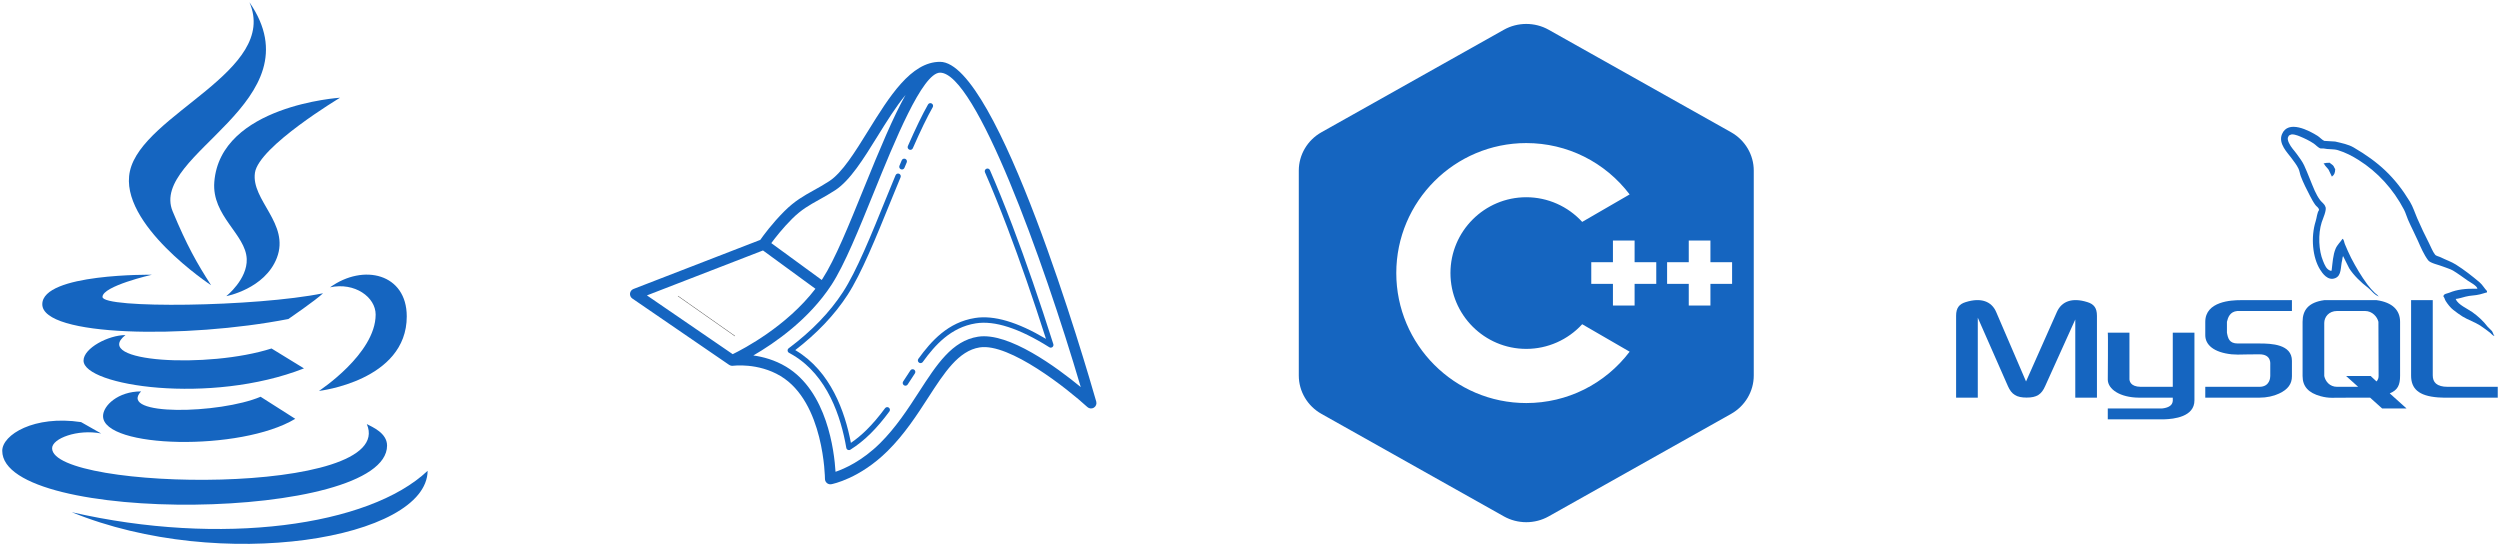
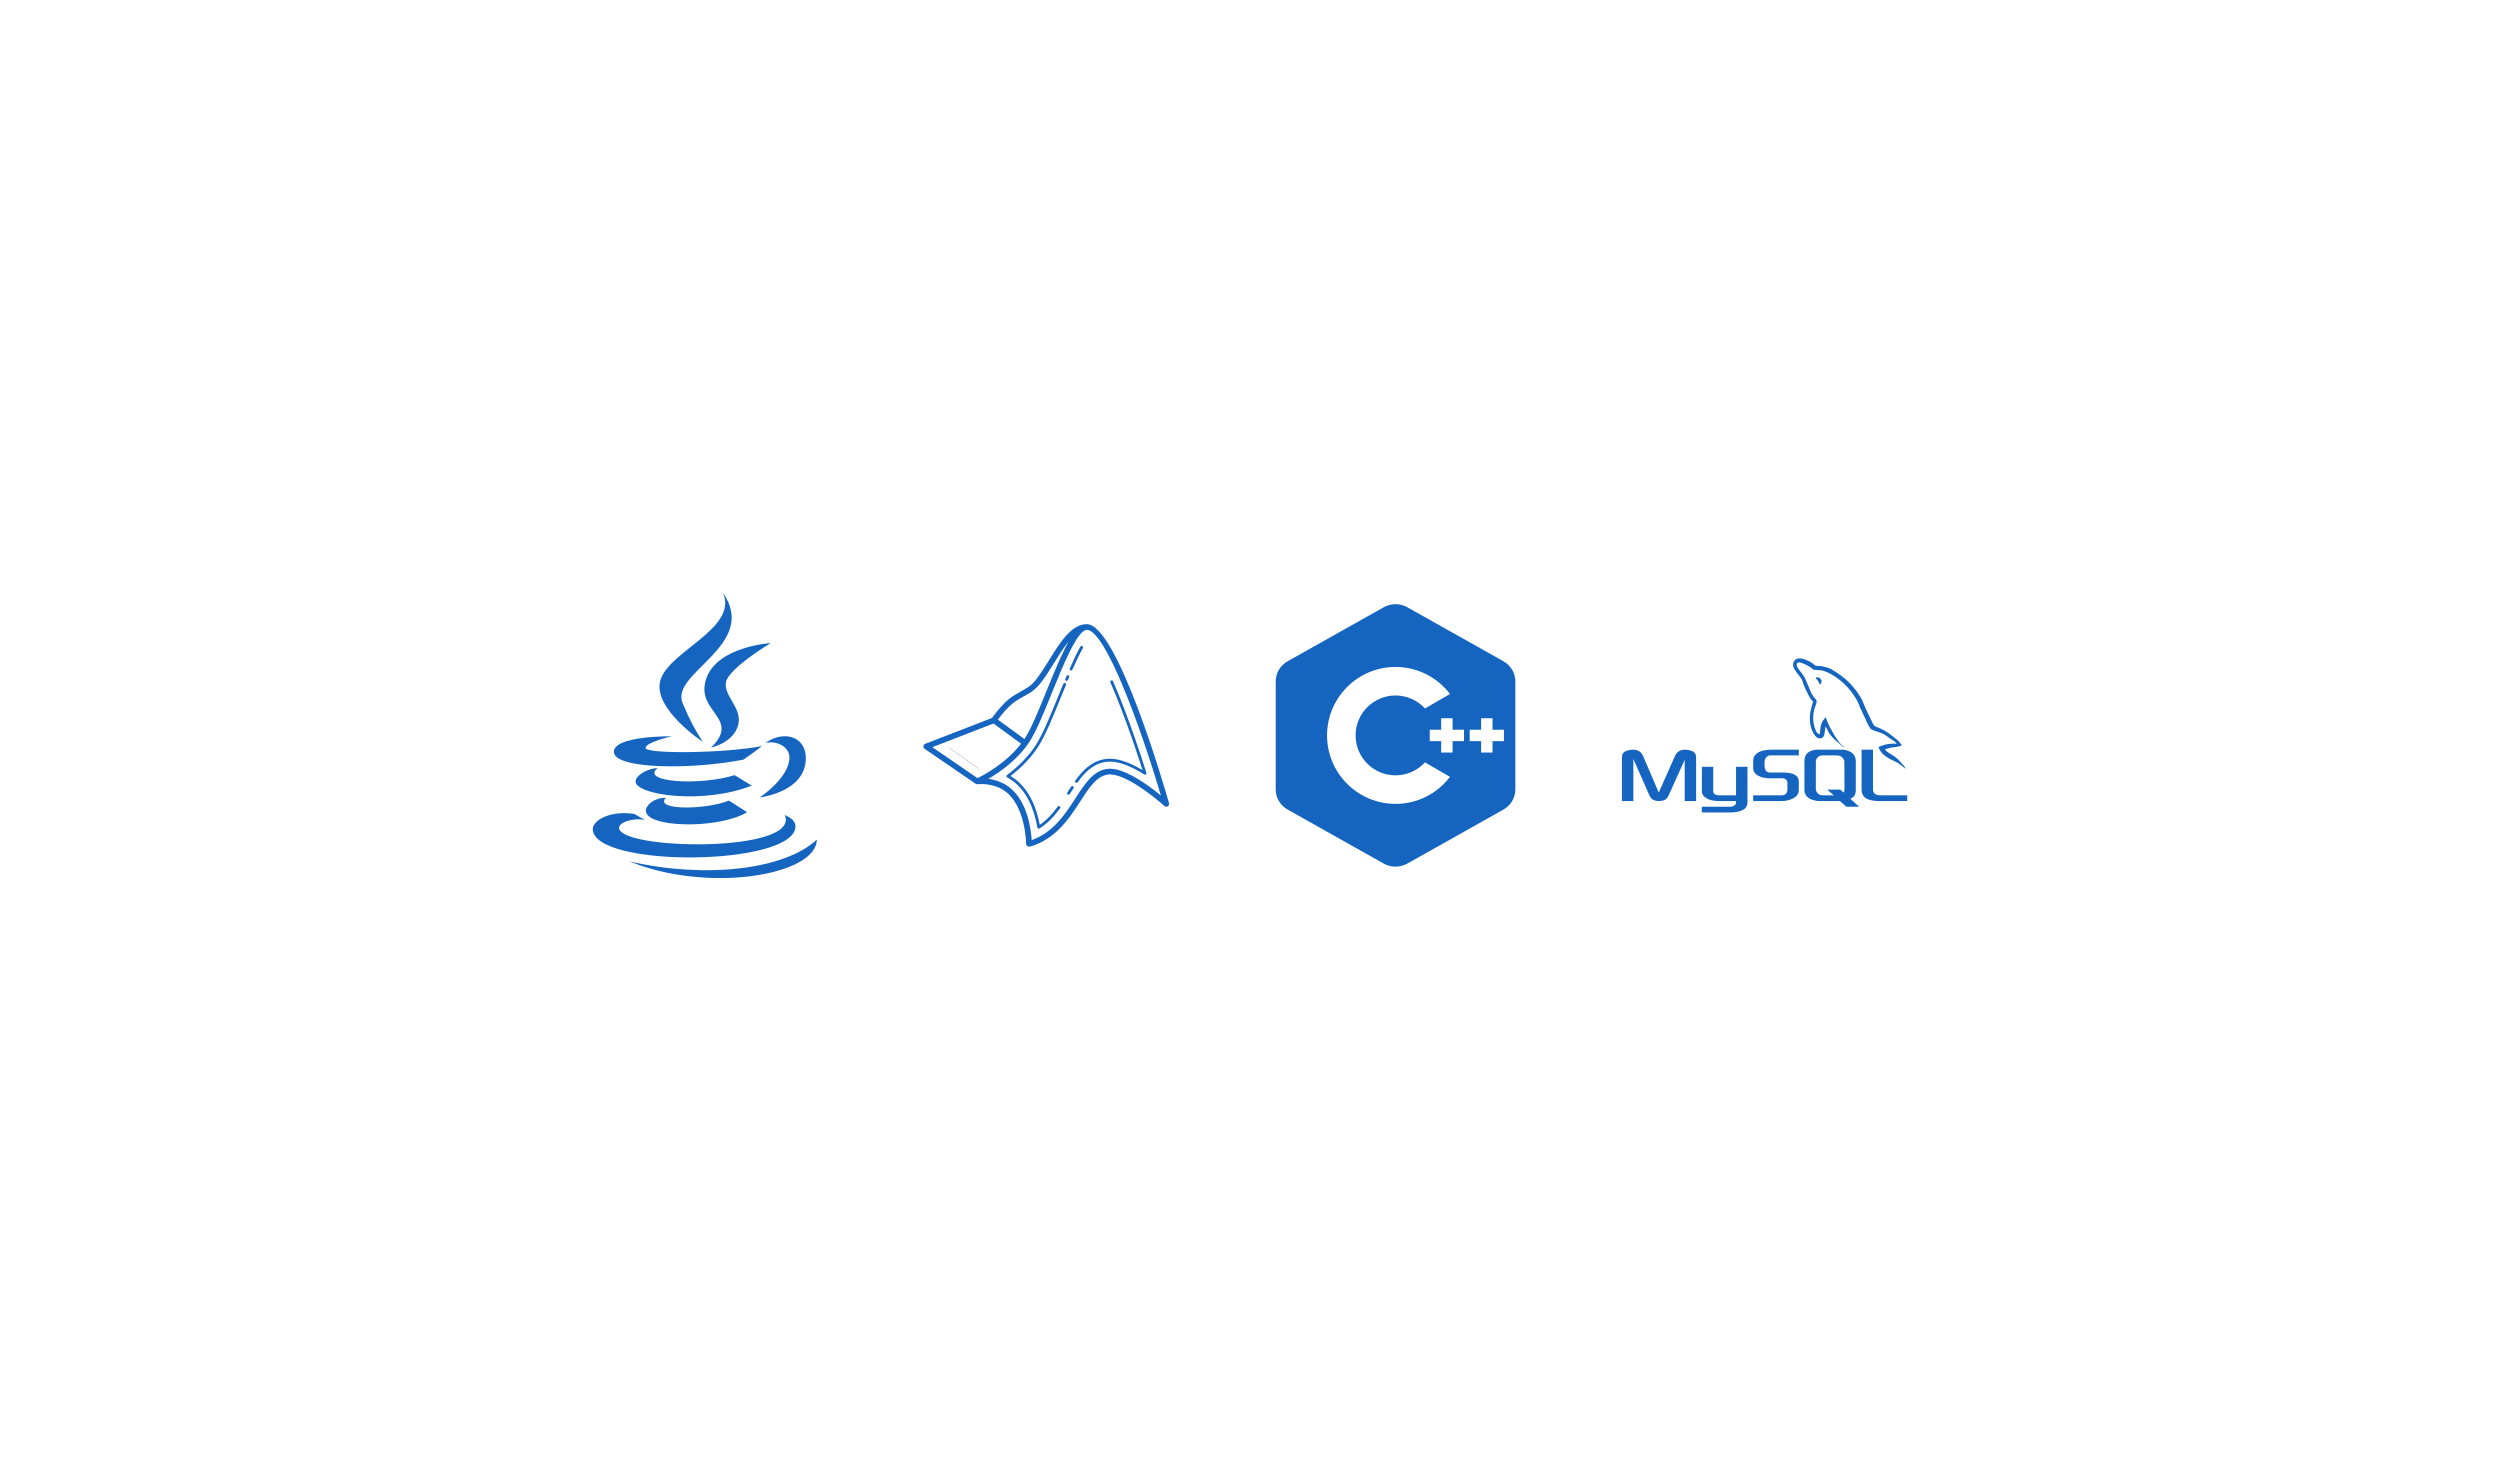
- <svg xmlns="http://www.w3.org/2000/svg" width="1110.739mm" height="242.645mm" viewBox="0 0 1110.739 242.645" version="1.1" id="svg5">
+ <svg xmlns="http://www.w3.org/2000/svg" width="2108.739mm" height="1240.645mm" viewBox="0 0 2108.739 1240.645" version="1.1" id="svg5">
  <defs id="defs2" />
-   <g id="layer1" transform="translate(440.1176,-21.2806)">
+   <g id="layer1" transform="translate(939.1176,477.7194)">
    <g id="g970" transform="matrix(4,0,0,4,-345.756,-427.8087)" style="stroke-width:0.25">
      <g style="fill:#1565c0;fill-opacity:1;stroke-width:0.11" id="g833" transform="matrix(1.203209,0,0,1.203209,115.8588,112.5219)">
        <path d="m 43.911,12.003 v 0 L 27.069,2.54 c -1.276,-0.717 -2.861,-0.717 -4.138,0 L 6.089,12.003 C 4.801,12.727 4,14.081 4,15.537 v 18.927 c 0,1.455 0.8,2.809 2.089,3.533 l 16.842,9.464 c 0.638,0.358 1.354,0.538 2.069,0.538 0.715,0 1.431,-0.179 2.069,-0.538 L 43.911,37.998 C 45.2,37.272 46,35.918 46,34.463 V 15.537 c 0,-1.456 -0.801,-2.81 -2.089,-3.534 z M 25,37 c -6.617,0 -12,-5.383 -12,-12 0,-6.617 5.383,-12 12,-12 3.78,0 7.275,1.755 9.542,4.741 l -4.38,2.536 C 28.844,18.837 26.973,18 25,18 c -3.86,0 -7,3.14 -7,7 0,3.86 3.14,7 7,7 1.973,0 3.844,-0.837 5.162,-2.277 l 4.38,2.536 C 32.275,35.245 28.78,37 25,37 Z M 37,26 h -2 v 2 h -2 v -2 h -2 v -2 h 2 v -2 h 2 v 2 h 2 z m 7,0 h -2 v 2 h -2 v -2 h -2 v -2 h 2 v -2 h 2 v 2 h 2 z" id="path824" style="fill:#1565c0;fill-opacity:1;stroke-width:0.11" />
      </g>
      <g style="fill:#1565c0;fill-opacity:1;stroke-width:0.11" id="g862" transform="matrix(1.203209,0,0,1.203209,-29.79681,112.5247)">
        <path d="m 24.646,26.121 c -1.302,-2.014 -2.242,-3.68 -3.548,-6.817 -2.208,-5.306 13.433,-10.1 7.087,-19.306 2.75,6.363 -9.863,10.291 -11.034,15.593 -1.076,4.871 7.488,10.53 7.495,10.53 z" id="path835" style="fill:#1565c0;fill-opacity:1;stroke-width:0.11" />
        <path d="m 24.942,16.583 c -0.251,3.148 2.903,4.828 2.993,7.119 0.073,1.871 -1.885,3.428 -1.885,3.428 0,0 3.552,-0.667 4.662,-3.524 1.231,-3.167 -2.386,-5.331 -2.019,-7.867 0.351,-2.426 7.858,-6.928 7.858,-6.928 0,0 -11.046,0.7 -11.609,7.772 z m 10.683,9.732 c 2.283,-0.492 4.211,0.904 4.211,2.515 0,3.624 -5.236,7.049 -5.236,7.049 0,0 8.108,-0.927 8.108,-6.881 0,-3.933 -3.983,-4.914 -7.083,-2.683 z" id="path837" style="fill:#1565c0;fill-opacity:1;stroke-width:0.11" />
        <path d="m 31.779,29.24 c 0,0 2.529,-1.73 3.201,-2.376 -6.202,1.264 -20.36,1.432 -20.36,0.337 0,-1.009 4.563,-2.049 4.563,-2.049 0,0 -10.12,-0.139 -10.12,2.726 10e-4,2.991 13.252,3.202 22.716,1.362 z" id="path839" style="fill:#1565c0;fill-opacity:1;stroke-width:0.11" />
        <path d="m 30.223,31.96 c -5.867,1.878 -16.685,1.276 -13.483,-1.238 -1.554,0 -3.87,1.202 -3.87,2.357 0,2.325 11.693,4.115 20.349,0.719 z" id="path841" style="fill:#1565c0;fill-opacity:1;stroke-width:0.11" />
        <path d="m 18.18,35.922 c -2.128,0 -3.509,1.315 -3.509,2.28 0,2.985 12.708,3.286 17.744,0.251 l -3.2,-2.037 C 25.454,38.007 16.008,38.222 18.18,35.922 Z" id="path843" style="fill:#1565c0;fill-opacity:1;stroke-width:0.11" />
        <path d="m 40.89,40.924 c 0,-1.167 -1.374,-1.721 -1.87,-1.986 2.901,6.718 -29.052,6.196 -29.052,2.233 0,-0.904 2.347,-1.787 4.525,-1.365 L 12.645,38.757 C 8.31,38.102 5.366,39.928 5.366,41.405 5.365,48.281 40.89,47.95 40.89,40.924 Z" id="path845" style="fill:#1565c0;fill-opacity:1;stroke-width:0.11" />
        <path d="m 44.635,43.25 c -5.4,5.119 -19.089,6.984 -32.853,3.823 13.763,5.631 32.785,2.463 32.853,-3.823 z" id="path847" style="fill:#1565c0;fill-opacity:1;stroke-width:0.11" />
      </g>
      <g style="fill:#1565c0;fill-opacity:1;stroke-width:0.11" id="g894" transform="matrix(0.6016044,0,0,0.6016044,42.77372,113.1243)">
        <path d="M 92.087,72.725 C 90.252,66.305 73.86,10 63.25,10 c -5.383,0 -9.383,6.454 -13.251,12.696 -2.481,4.004 -4.825,7.786 -7.208,9.336 -1.034,0.673 -1.965,1.19 -2.865,1.69 -1.808,1.004 -3.515,1.953 -5.415,3.854 -2.288,2.287 -3.926,4.543 -4.453,5.299 L 6.639,51.942 c -0.346,0.134 -0.589,0.449 -0.632,0.817 -0.043,0.368 0.122,0.73 0.428,0.94 L 24.31,65.95 24.313,65.945 c 0.2,0.137 0.446,0.205 0.699,0.171 0.045,-0.006 4.631,-0.601 8.789,1.894 8.058,4.834 8.199,18.852 8.199,18.993 10e-4,0.296 0.134,0.578 0.362,0.767 C 42.543,87.92 42.77,88 43,88 c 0.062,0 0.122,-0.005 0.183,-0.017 0.211,-0.039 5.209,-1.017 10.375,-6.125 3.115,-3.081 5.441,-6.676 7.493,-9.848 3.008,-4.65 5.605,-8.666 9.508,-9.283 5.492,-0.87 16.224,7.653 19.891,11.01 0.33,0.302 0.819,0.348 1.202,0.113 0.379,-0.235 0.557,-0.694 0.435,-1.125 z M 35.925,38.99 c 1.703,-1.703 3.218,-2.545 4.973,-3.52 0.93,-0.517 1.892,-1.051 2.984,-1.762 2.757,-1.793 5.215,-5.76 7.817,-9.958 1.683,-2.715 3.393,-5.466 5.176,-7.627 -2.265,4.03 -4.73,9.912 -7.708,17.257 -2.745,6.77 -5.337,13.164 -7.618,16.675 -0.048,0.074 -0.099,0.145 -0.147,0.218 l -9.308,-6.802 c 0.717,-0.978 2.085,-2.736 3.831,-4.481 z M 24.967,63.975 9.13,53.123 30.558,44.826 40.239,51.9 c -5.316,6.924 -13.23,11.08 -15.272,12.075 z m 45.279,-3.224 c -4.784,0.757 -7.606,5.12 -10.874,10.172 -1.997,3.086 -4.26,6.584 -7.221,9.512 -3.299,3.262 -6.543,4.69 -8.2,5.255 C 43.721,81.87 42.398,70.835 34.83,66.294 32.731,65.035 30.562,64.46 28.775,64.214 32.702,61.941 39.055,57.564 43.226,51.143 45.611,47.471 48.238,40.991 51.02,34.13 54.807,24.791 59.992,12 63.25,12 69.801,12 82.231,46.33 89.228,70.05 84.85,66.453 75.932,59.849 70.246,60.751 Z" id="path864" style="fill:#1565c0;fill-opacity:1;stroke-width:0.11" />
        <path d="m 57.765,26.25 c -0.067,0 -0.136,-0.014 -0.201,-0.042 -0.253,-0.111 -0.367,-0.406 -0.257,-0.659 1.458,-3.323 2.675,-5.833 3.721,-7.671 0.136,-0.24 0.44,-0.325 0.682,-0.188 0.24,0.136 0.324,0.442 0.188,0.682 -1.028,1.809 -2.23,4.288 -3.674,7.579 -0.083,0.187 -0.267,0.299 -0.459,0.299 z" id="path866" style="fill:#1565c0;fill-opacity:1;stroke-width:0.11" />
        <path d="m 56.213,29.875 c -0.064,0 -0.131,-0.013 -0.193,-0.039 -0.255,-0.107 -0.375,-0.4 -0.268,-0.655 l 0.423,-1.001 c 0.107,-0.255 0.399,-0.372 0.655,-0.266 0.254,0.108 0.373,0.401 0.265,0.655 l -0.421,0.999 c -0.08,0.192 -0.266,0.307 -0.461,0.307 z" id="path868" style="fill:#1565c0;fill-opacity:1;stroke-width:0.11" />
        <path d="m 46.432,81.686 c -0.069,0 -0.139,-0.014 -0.204,-0.043 C 46.076,81.575 45.967,81.435 45.939,81.27 44.965,75.564 42.47,67.963 36.117,64.151 35.868,64.002 35.618,63.86 35.369,63.727 c -0.151,-0.081 -0.25,-0.232 -0.264,-0.403 -0.013,-0.17 0.063,-0.336 0.199,-0.438 4.226,-3.158 7.597,-6.65 10.02,-10.38 2.516,-3.874 5.186,-10.461 8.014,-17.436 0.403,-0.997 0.824,-2.014 1.282,-3.123 l 0.419,-1.013 c 0.105,-0.255 0.397,-0.374 0.652,-0.271 0.256,0.105 0.377,0.398 0.271,0.653 l -0.418,1.013 c -0.458,1.107 -0.878,2.123 -1.281,3.117 -2.846,7.02 -5.533,13.65 -8.102,17.604 -2.368,3.647 -5.612,7.067 -9.648,10.173 0.039,0.023 0.078,0.046 0.117,0.07 6.401,3.84 9.062,11.245 10.16,17.059 1.012,-0.693 1.984,-1.5 2.9,-2.406 1.135,-1.122 2.248,-2.428 3.405,-3.994 0.166,-0.222 0.48,-0.268 0.699,-0.104 0.223,0.164 0.27,0.477 0.105,0.699 -1.188,1.607 -2.335,2.952 -3.507,4.11 -1.154,1.142 -2.397,2.135 -3.695,2.952 -0.08,0.051 -0.173,0.077 -0.265,0.077 z" id="path870" style="fill:#1565c0;fill-opacity:1;stroke-width:0.11" />
        <path fill="#000000" d="m 58.186,67.25 c -0.445,0.671 -0.888,1.355 -1.334,2.044" id="path872" style="fill:#1565c0;fill-opacity:1;stroke-width:0.11" />
        <path d="m 56.853,69.794 c -0.094,0 -0.188,-0.026 -0.271,-0.08 -0.231,-0.15 -0.298,-0.459 -0.148,-0.691 0.446,-0.691 0.89,-1.376 1.338,-2.049 0.152,-0.231 0.463,-0.292 0.693,-0.14 0.229,0.153 0.292,0.463 0.139,0.693 -0.444,0.669 -0.886,1.352 -1.33,2.039 -0.097,0.147 -0.258,0.228 -0.421,0.228 z" id="path874" style="fill:#1565c0;fill-opacity:1;stroke-width:0.11" />
        <path d="m 59.651,65.625 c -0.102,0 -0.204,-0.031 -0.293,-0.095 -0.224,-0.162 -0.274,-0.475 -0.112,-0.698 2.378,-3.286 5.479,-6.751 10.453,-7.537 3.479,-0.555 7.834,0.723 13.106,3.852 -2.395,-7.483 -4.786,-14.379 -7.116,-20.514 -1.432,-3.77 -2.826,-7.213 -4.146,-10.234 -0.11,-0.253 0.005,-0.548 0.258,-0.658 0.254,-0.111 0.548,0.004 0.658,0.258 1.327,3.036 2.729,6.495 4.166,10.279 2.468,6.5 5.005,13.849 7.541,21.843 0.063,0.2 -0.005,0.418 -0.171,0.547 -0.165,0.128 -0.395,0.14 -0.571,0.028 -5.565,-3.497 -10.084,-4.964 -13.568,-4.413 -4.612,0.729 -7.542,4.017 -9.799,7.136 -0.098,0.134 -0.251,0.206 -0.406,0.206 z" id="path876" style="fill:#1565c0;fill-opacity:1;stroke-width:0.11" />
        <line x1="14.875" x2="25.375" y1="53.25" y2="60.625" fill="#000000" stroke="#000000" stroke-linecap="round" stroke-linejoin="round" stroke-miterlimit="10" id="line878" style="fill:#1565c0;fill-opacity:1;stroke-width:0.055" />
      </g>
      <g style="fill:#1565c0;fill-opacity:1;stroke-width:0.11" id="g923" transform="matrix(1.203209,0,0,1.203209,193.6839,116.7352)">
        <path d="m -0.738,-88.593 h 2 v -7.381 l 2.778,6.31 c 0.343,0.787 0.811,1.065 1.731,1.065 0.92,0 1.37,-0.278 1.713,-1.065 l 2.778,-6.148 v 7.219 h 2 v -7.561 c 0,-0.726 -0.289,-1.078 -0.884,-1.259 -1.424,-0.448 -2.38,-0.061 -2.813,0.908 l -2.849,6.417 -2.759,-6.417 c -0.415,-0.969 -1.388,-1.356 -2.813,-0.908 -0.595,0.181 -0.884,0.533 -0.884,1.259 v 7.561 z" transform="translate(0.738,121.593)" id="path896" style="fill:#1565c0;fill-opacity:1;stroke-width:0.11" />
        <path d="m -86.444,-115.416 h 2 v 4.224 c -0.016,0.208 0.067,0.761 1.031,0.776 0.492,0.008 2.939,0 2.969,0 v -5 h 2 c 0.008,0 0,6.217 0,6.243 0.01,1.533 -1.904,1.731 -2.785,1.757 h -5.215 v -1 c 0.01,0 4.987,10e-4 5.001,0 1.133,-0.12 0.999,-0.744 0.999,-0.933 v -0.067 h -3.137 c -1.74,-0.016 -2.849,-0.782 -2.862,-1.656 -0.001,-0.081 0.038,-4.306 -0.001,-4.344 z" transform="translate(100.444,142.416)" id="path898" style="fill:#1565c0;fill-opacity:1;stroke-width:0.11" />
        <path d="m -148.496,-91.557 h 5.008 c 0.656,0 1.294,-0.137 1.8,-0.375 0.844,-0.387 1.192,-0.912 1.192,-1.6 v -1.425 c 0,-1.538 -1.906,-1.6 -3,-1.6 h -2 c -0.787,0 -0.906,-0.475 -1,-1 v -1 c 0.094,-0.4 0.269,-0.938 0.962,-1 0.805,0 5.038,0 5.038,0 v -1 h -4.756 c -0.787,0 -3.244,0.094 -3.244,2 v 1.237 c 0,0.875 0.769,1.588 2.438,1.763 0.188,0.012 0.375,0.025 0.562,0.025 0,0 1.944,-0.038 2,-0.025 1.125,0 1,0.875 1,1 v 1 c 0,0.138 -0.031,1 -1.011,1 -0.075,0 -4.989,0 -4.989,0 z" transform="translate(171.496,124.557)" id="path900" style="fill:#1565c0;fill-opacity:1;stroke-width:0.11" />
        <path d="m -266.656,-93.599 c 0,1.207 0.682,1.884 2.492,2.02 0.169,0.011 0.339,0.022 0.508,0.022 h 5 v -1 h -4.62 c -1.032,0 -1.38,-0.433 -1.38,-1.053 v -6.947 h -2 z" transform="translate(308.656,124.557)" id="path902" style="fill:#1565c0;fill-opacity:1;stroke-width:0.11" />
        <path d="m -204.757,-93.666 v -5 c 0,-1.063 0.521,-1.796 1.996,-2 h 0.7 3.591 0.547 c 1.475,0.204 2.167,0.937 2.167,2 v 4.981 c 0,0.862 -0.224,1.324 -0.954,1.624 l 1.549,1.394 h -2.25 l -1.115,-1 h -1.309 l -2.225,0.013 c -0.322,0 -0.661,-0.045 -1.034,-0.147 -1.12,-0.305 -1.663,-0.893 -1.663,-1.865 z m 2,0 c 0.102,0.486 0.493,1 1.188,1 h 1.942 l -1.113,-1 h 2.266 l 0.541,0.502 c 0,0 0.194,-0.158 0.194,-0.502 0,-0.344 -0.017,-5 -0.017,-5 -0.102,-0.452 -0.56,-1 -1.238,-1 h -2.574 c -0.78,0 -1.188,0.571 -1.188,1.102 v 4.898 z" transform="translate(236.74,124.666)" id="path904" style="fill:#1565c0;fill-opacity:1;stroke-width:0.11" />
        <path d="m -193.466,27.589 c -1.074,-0.029 -1.894,0.071 -2.595,0.366 -0.199,0.084 -0.517,0.086 -0.55,0.336 0.109,0.115 0.126,0.286 0.214,0.427 0.167,0.271 0.45,0.634 0.702,0.824 0.276,0.208 0.56,0.431 0.855,0.611 0.525,0.32 1.112,0.503 1.618,0.824 0.298,0.189 0.594,0.428 0.885,0.641 0.144,0.106 0.24,0.27 0.427,0.336 0,-0.01 0,-0.02 0,-0.03 -0.098,-0.125 -0.124,-0.297 -0.214,-0.428 -0.132,-0.132 -0.265,-0.265 -0.397,-0.397 -0.388,-0.515 -0.881,-0.968 -1.404,-1.343 -0.418,-0.3 -1.352,-0.705 -1.527,-1.191 -0.01,-0.01 -0.02,-0.02 -0.031,-0.031 0.296,-0.033 0.643,-0.141 0.916,-0.214 0.459,-0.123 0.869,-0.091 1.343,-0.214 0.214,-0.061 0.427,-0.122 0.641,-0.183 0,-0.041 0,-0.081 0,-0.122 -0.24,-0.246 -0.411,-0.571 -0.672,-0.794 -0.684,-0.582 -1.43,-1.164 -2.198,-1.649 -0.426,-0.269 -0.953,-0.444 -1.404,-0.672 -0.152,-0.077 -0.419,-0.117 -0.519,-0.244 -0.237,-0.302 -0.366,-0.686 -0.549,-1.038 -0.383,-0.738 -0.76,-1.544 -1.099,-2.32 -0.232,-0.529 -0.383,-1.052 -0.672,-1.527 -1.386,-2.279 -2.879,-3.655 -5.19,-5.007 -0.492,-0.288 -1.084,-0.401 -1.71,-0.55 -0.336,-0.02 -0.672,-0.041 -1.008,-0.061 -0.205,-0.086 -0.418,-0.336 -0.611,-0.458 -0.766,-0.484 -2.73,-1.536 -3.297,-0.153 -0.358,0.873 0.535,1.725 0.855,2.168 0.224,0.31 0.511,0.658 0.672,1.008 0.105,0.229 0.124,0.459 0.214,0.702 0.222,0.598 0.573,1.279 0.86,1.832 0.145,0.28 0.305,0.574 0.489,0.824 0.112,0.153 0.305,0.221 0.336,0.458 -0.189,0.264 -0.199,0.673 -0.305,1.008 -0.477,1.505 -0.297,3.375 0.397,4.488 0.213,0.342 0.715,1.075 1.404,0.794 0.603,-0.246 0.469,-1.007 0.641,-1.679 0.039,-0.152 0.015,-0.264 0.092,-0.366 0,0.01 0,0.02 0,0.031 0.183,0.366 0.366,0.733 0.55,1.099 0.407,0.655 1.129,1.34 1.74,1.802 0.317,0.24 0.567,0.654 0.977,0.794 0,-0.01 0,-0.02 0,-0.031 -0.01,0 -0.02,0 -0.031,0 -0.079,-0.124 -0.204,-0.175 -0.305,-0.275 -0.239,-0.234 -0.505,-0.525 -0.702,-0.794 -0.556,-0.755 -1.048,-1.582 -1.496,-2.443 -0.214,-0.411 -0.4,-0.864 -0.58,-1.282 -0.07,-0.161 -0.069,-0.405 -0.214,-0.489 -0.198,0.306 -0.488,0.554 -0.641,0.916 -0.244,0.578 -0.276,1.284 -0.366,2.015 -0.054,0.019 -0.03,0.006 -0.061,0.03 -0.425,-0.103 -0.575,-0.54 -0.733,-0.916 -0.4,-0.95 -0.474,-2.479 -0.122,-3.572 0.091,-0.283 0.502,-1.174 0.336,-1.435 -0.079,-0.261 -0.342,-0.412 -0.488,-0.611 -0.182,-0.246 -0.363,-0.571 -0.489,-0.855 -0.327,-0.741 -0.638,-1.602 -0.982,-2.351 -0.165,-0.358 -0.443,-0.72 -0.672,-1.038 -0.253,-0.352 -0.537,-0.612 -0.733,-1.038 -0.07,-0.151 -0.165,-0.394 -0.061,-0.55 0.033,-0.105 0.079,-0.149 0.183,-0.183 0.177,-0.137 0.67,0.045 0.855,0.122 0.49,0.203 0.898,0.397 1.313,0.672 0.199,0.132 0.4,0.387 0.641,0.458 0.092,0 0.183,0 0.275,0 0.43,0.099 0.911,0.031 1.313,0.153 0.71,0.216 1.346,0.551 1.923,0.916 1.76,1.111 3.199,2.693 4.183,4.58 0.158,0.304 0.227,0.594 0.366,0.916 0.281,0.65 0.636,1.319 0.916,1.954 0.279,0.634 0.552,1.274 0.947,1.802 0.208,0.277 1.01,0.426 1.374,0.58 0.255,0.108 0.674,0.22 0.916,0.366 0.462,0.279 0.91,0.611 1.343,0.916 0.217,0.154 0.883,0.489 0.916,0.765 z" transform="translate(241.59,-4.643)" id="path906" style="fill:#1565c0;fill-opacity:1;stroke-width:0.11" />
        <path d="m -238.028,-13.489 c -0.224,-0.004 -0.382,0.024 -0.55,0.061 0,0.01 0,0.02 0,0.031 0.01,0 0.02,0 0.031,0 0.107,0.219 0.295,0.361 0.427,0.55 0.102,0.214 0.203,0.427 0.305,0.641 0.01,-0.01 0.02,-0.02 0.03,-0.03 0.189,-0.133 0.276,-0.346 0.275,-0.672 -0.076,-0.08 -0.087,-0.18 -0.153,-0.275 -0.086,-0.128 -0.255,-0.2 -0.365,-0.306 z" transform="translate(272.504,24.803)" id="path908" style="fill:#1565c0;fill-opacity:1;stroke-width:0.11" />
      </g>
    </g>
  </g>
</svg>
